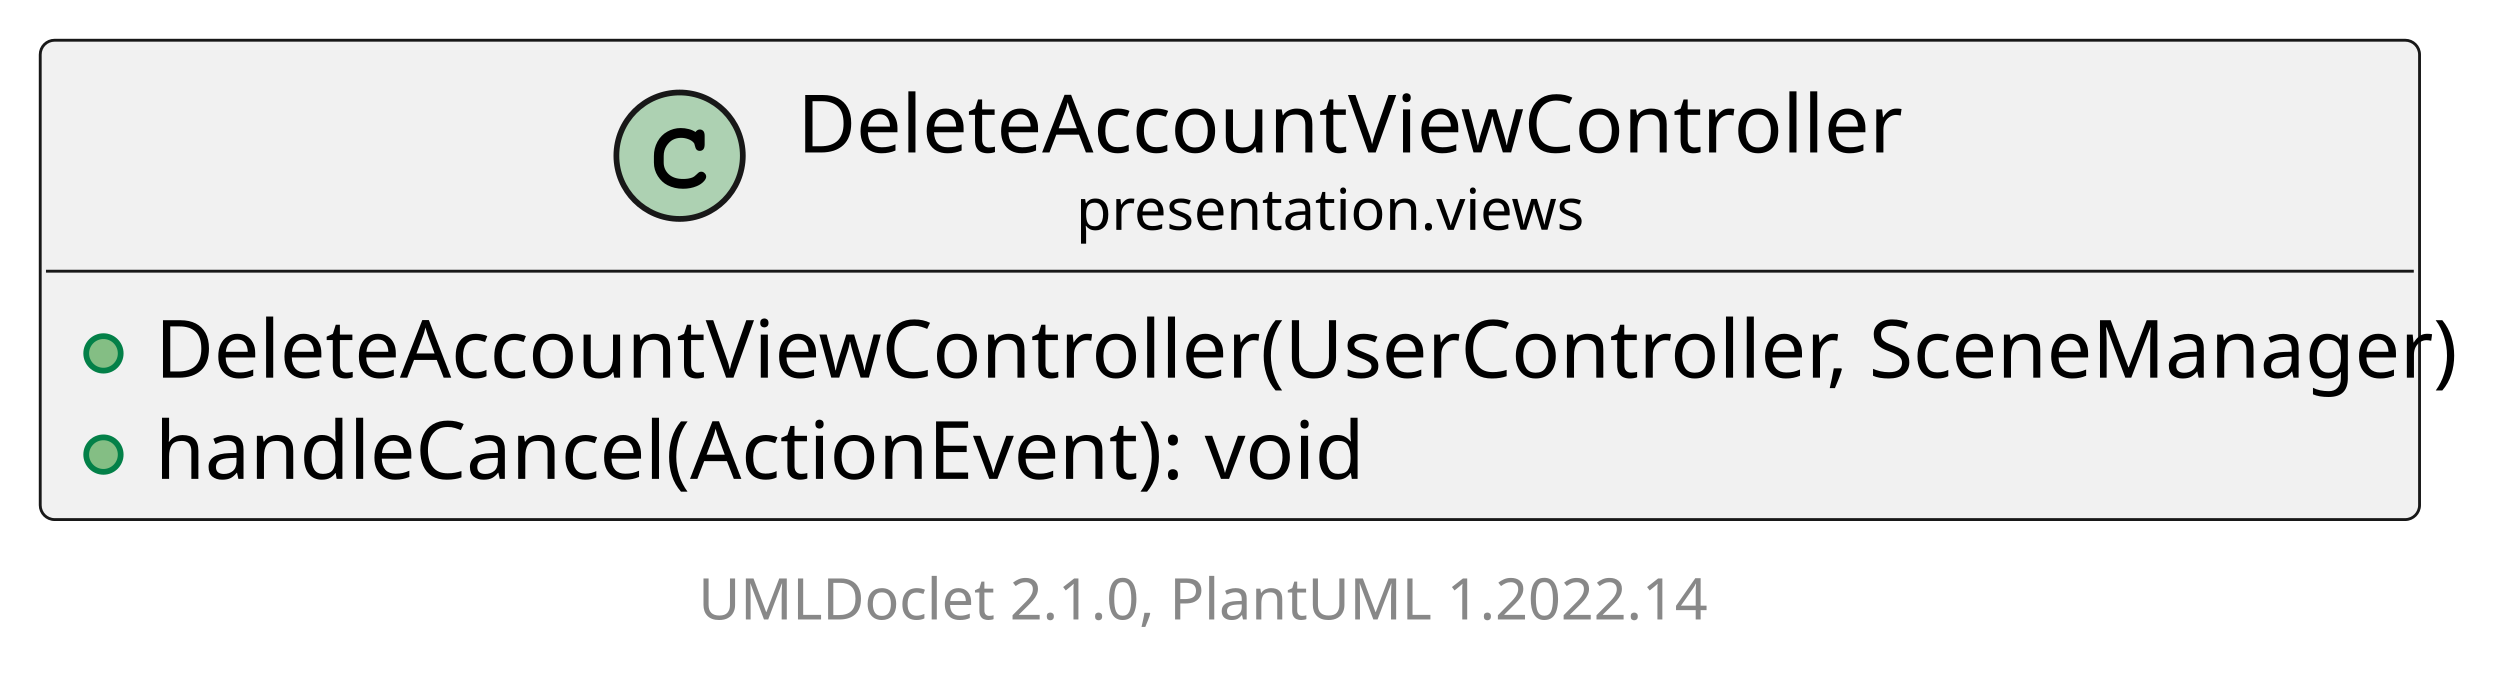
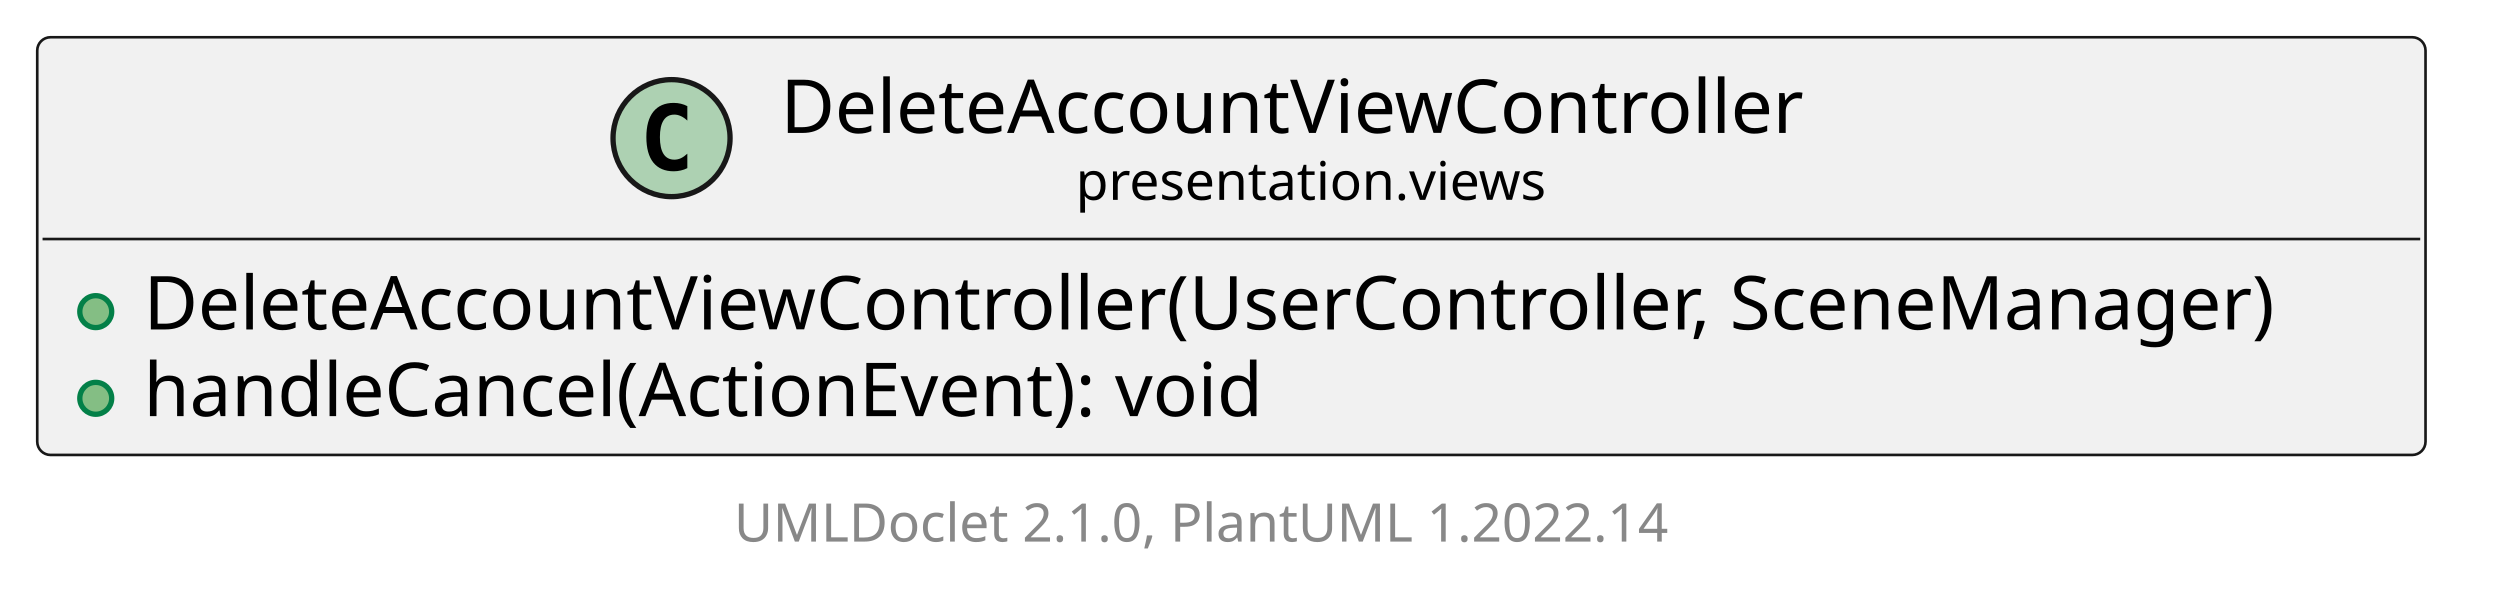
- <svg xmlns="http://www.w3.org/2000/svg" xmlns:xlink="http://www.w3.org/1999/xlink" contentStyleType="text/css" height="117px" preserveAspectRatio="none" style="width:435px;height:117px;background:#FFFFFF;" version="1.1" viewBox="0 0 435 117" width="435px" zoomAndPan="magnify">
+ <svg xmlns="http://www.w3.org/2000/svg" xmlns:xlink="http://www.w3.org/1999/xlink" contentStyleType="text/css" height="112px" preserveAspectRatio="none" style="width:470px;height:112px;background:#FFFFFF;" version="1.1" viewBox="0 0 470 112" width="470px" zoomAndPan="magnify">
  <defs />
  <g>
    <a href="DeleteAccountViewController.html" target="_top" title="DeleteAccountViewController.html" xlink:actuate="onRequest" xlink:href="DeleteAccountViewController.html" xlink:show="new" xlink:title="DeleteAccountViewController.html" xlink:type="simple">
      <g id="elem_presentation.views.DeleteAccountViewController">
-         <rect codeLine="5" fill="#F1F1F1" height="83.406" id="presentation.views.DeleteAccountViewController" rx="2.5" ry="2.5" style="stroke:#181818;stroke-width:0.5;" width="414" x="7" y="7" />
-         <ellipse cx="118.25" cy="27.094" fill="#ADD1B2" rx="11" ry="11" style="stroke:#181818;stroke-width:1.0;" />
-         <path d="M121.016,22.969 Q121.172,22.75 121.359,22.641 Q121.547,22.531 121.766,22.531 Q122.141,22.531 122.375,22.797 Q122.609,23.047 122.609,23.656 L122.609,25.109 Q122.609,25.719 122.375,25.984 Q122.141,26.25 121.766,26.25 Q121.422,26.25 121.219,26.047 Q121.016,25.859 120.906,25.344 Q120.859,24.984 120.672,24.797 Q120.344,24.422 119.734,24.203 Q119.125,23.984 118.5,23.984 Q117.734,23.984 117.094,24.312 Q116.469,24.641 115.969,25.391 Q115.484,26.141 115.484,27.172 L115.484,28.266 Q115.484,29.5 116.375,30.328 Q117.266,31.141 118.859,31.141 Q119.797,31.141 120.453,30.891 Q120.844,30.734 121.266,30.297 Q121.531,30.031 121.672,29.953 Q121.828,29.875 122.031,29.875 Q122.359,29.875 122.609,30.141 Q122.875,30.391 122.875,30.734 Q122.875,31.078 122.531,31.484 Q122.031,32.062 121.234,32.391 Q120.156,32.844 118.859,32.844 Q117.344,32.844 116.141,32.219 Q115.156,31.719 114.469,30.656 Q113.781,29.578 113.781,28.297 L113.781,27.141 Q113.781,25.812 114.391,24.672 Q115.016,23.516 116.109,22.906 Q117.203,22.281 118.438,22.281 Q119.172,22.281 119.812,22.453 Q120.469,22.609 121.016,22.969 Z " fill="#000000" />
-         <text fill="#000000" font-family="sans-serif" font-size="14" lengthAdjust="spacing" textLength="183" x="138.75" y="26.533">DeleteAccountViewController</text>
-         <text fill="#000000" font-family="sans-serif" font-size="10" lengthAdjust="spacing" textLength="86" x="187.25" y="39.99">presentation.views</text>
-         <line style="stroke:#181818;stroke-width:0.5;" x1="8" x2="420" y1="47.188" y2="47.188" />
-         <ellipse cx="18" cy="61.492" fill="#84BE84" rx="3" ry="3" style="stroke:#038048;stroke-width:1.0;" />
-         <text fill="#000000" font-family="sans-serif" font-size="14" lengthAdjust="spacing" textLength="388" x="27" y="65.721">DeleteAccountViewController(UserController, SceneManager)</text>
-         <ellipse cx="18" cy="79.102" fill="#84BE84" rx="3" ry="3" style="stroke:#038048;stroke-width:1.0;" />
-         <text fill="#000000" font-family="sans-serif" font-size="14" lengthAdjust="spacing" textLength="206" x="27" y="83.33">handleCancel(ActionEvent): void</text>
+         <rect codeLine="5" fill="#F1F1F1" height="78.531" id="presentation.views.DeleteAccountViewController" rx="2.5" ry="2.5" style="stroke:#181818;stroke-width:0.5;" width="449" x="7" y="7" />
+         <ellipse cx="126.25" cy="25.969" fill="#ADD1B2" rx="11" ry="11" style="stroke:#181818;stroke-width:1.0;" />
+         <path d="M129.219,31.609 Q128.641,31.906 128,32.047 Q127.359,32.203 126.656,32.203 Q124.156,32.203 122.828,30.562 Q121.516,28.906 121.516,25.781 Q121.516,22.656 122.828,21 Q124.156,19.344 126.656,19.344 Q127.359,19.344 128,19.5 Q128.656,19.656 129.219,19.953 L129.219,22.672 Q128.594,22.094 128,21.828 Q127.406,21.547 126.781,21.547 Q125.438,21.547 124.75,22.625 Q124.062,23.688 124.062,25.781 Q124.062,27.875 124.75,28.953 Q125.438,30.016 126.781,30.016 Q127.406,30.016 128,29.75 Q128.594,29.469 129.219,28.891 L129.219,31.609 Z " fill="#000000" />
+         <text fill="#000000" font-family="sans-serif" font-size="14" lengthAdjust="spacing" textLength="202" x="146.75" y="24.995">DeleteAccountViewController</text>
+         <text fill="#000000" font-family="sans-serif" font-size="10" lengthAdjust="spacing" textLength="91" x="202.25" y="37.579">presentation.views</text>
+         <line style="stroke:#181818;stroke-width:0.5;" x1="8" x2="455" y1="44.938" y2="44.938" />
+         <ellipse cx="18" cy="58.586" fill="#84BE84" rx="3" ry="3" style="stroke:#038048;stroke-width:1.0;" />
+         <text fill="#000000" font-family="sans-serif" font-size="14" lengthAdjust="spacing" textLength="423" x="27" y="61.933">DeleteAccountViewController(UserController, SceneManager)</text>
+         <ellipse cx="18" cy="74.883" fill="#84BE84" rx="3" ry="3" style="stroke:#038048;stroke-width:1.0;" />
+         <text fill="#000000" font-family="sans-serif" font-size="14" lengthAdjust="spacing" textLength="223" x="27" y="78.23">handleCancel(ActionEvent): void</text>
      </g>
    </a>
-     <text fill="#888888" font-family="sans-serif" font-size="10" lengthAdjust="spacing" textLength="184" x="121.5" y="107.787">UMLDoclet 2.1.0, PlantUML 1.2022.14</text>
+     <text fill="#888888" font-family="sans-serif" font-size="10" lengthAdjust="spacing" textLength="186" x="138" y="101.814">UMLDoclet 2.1.0, PlantUML 1.2022.14</text>
  </g>
</svg>
